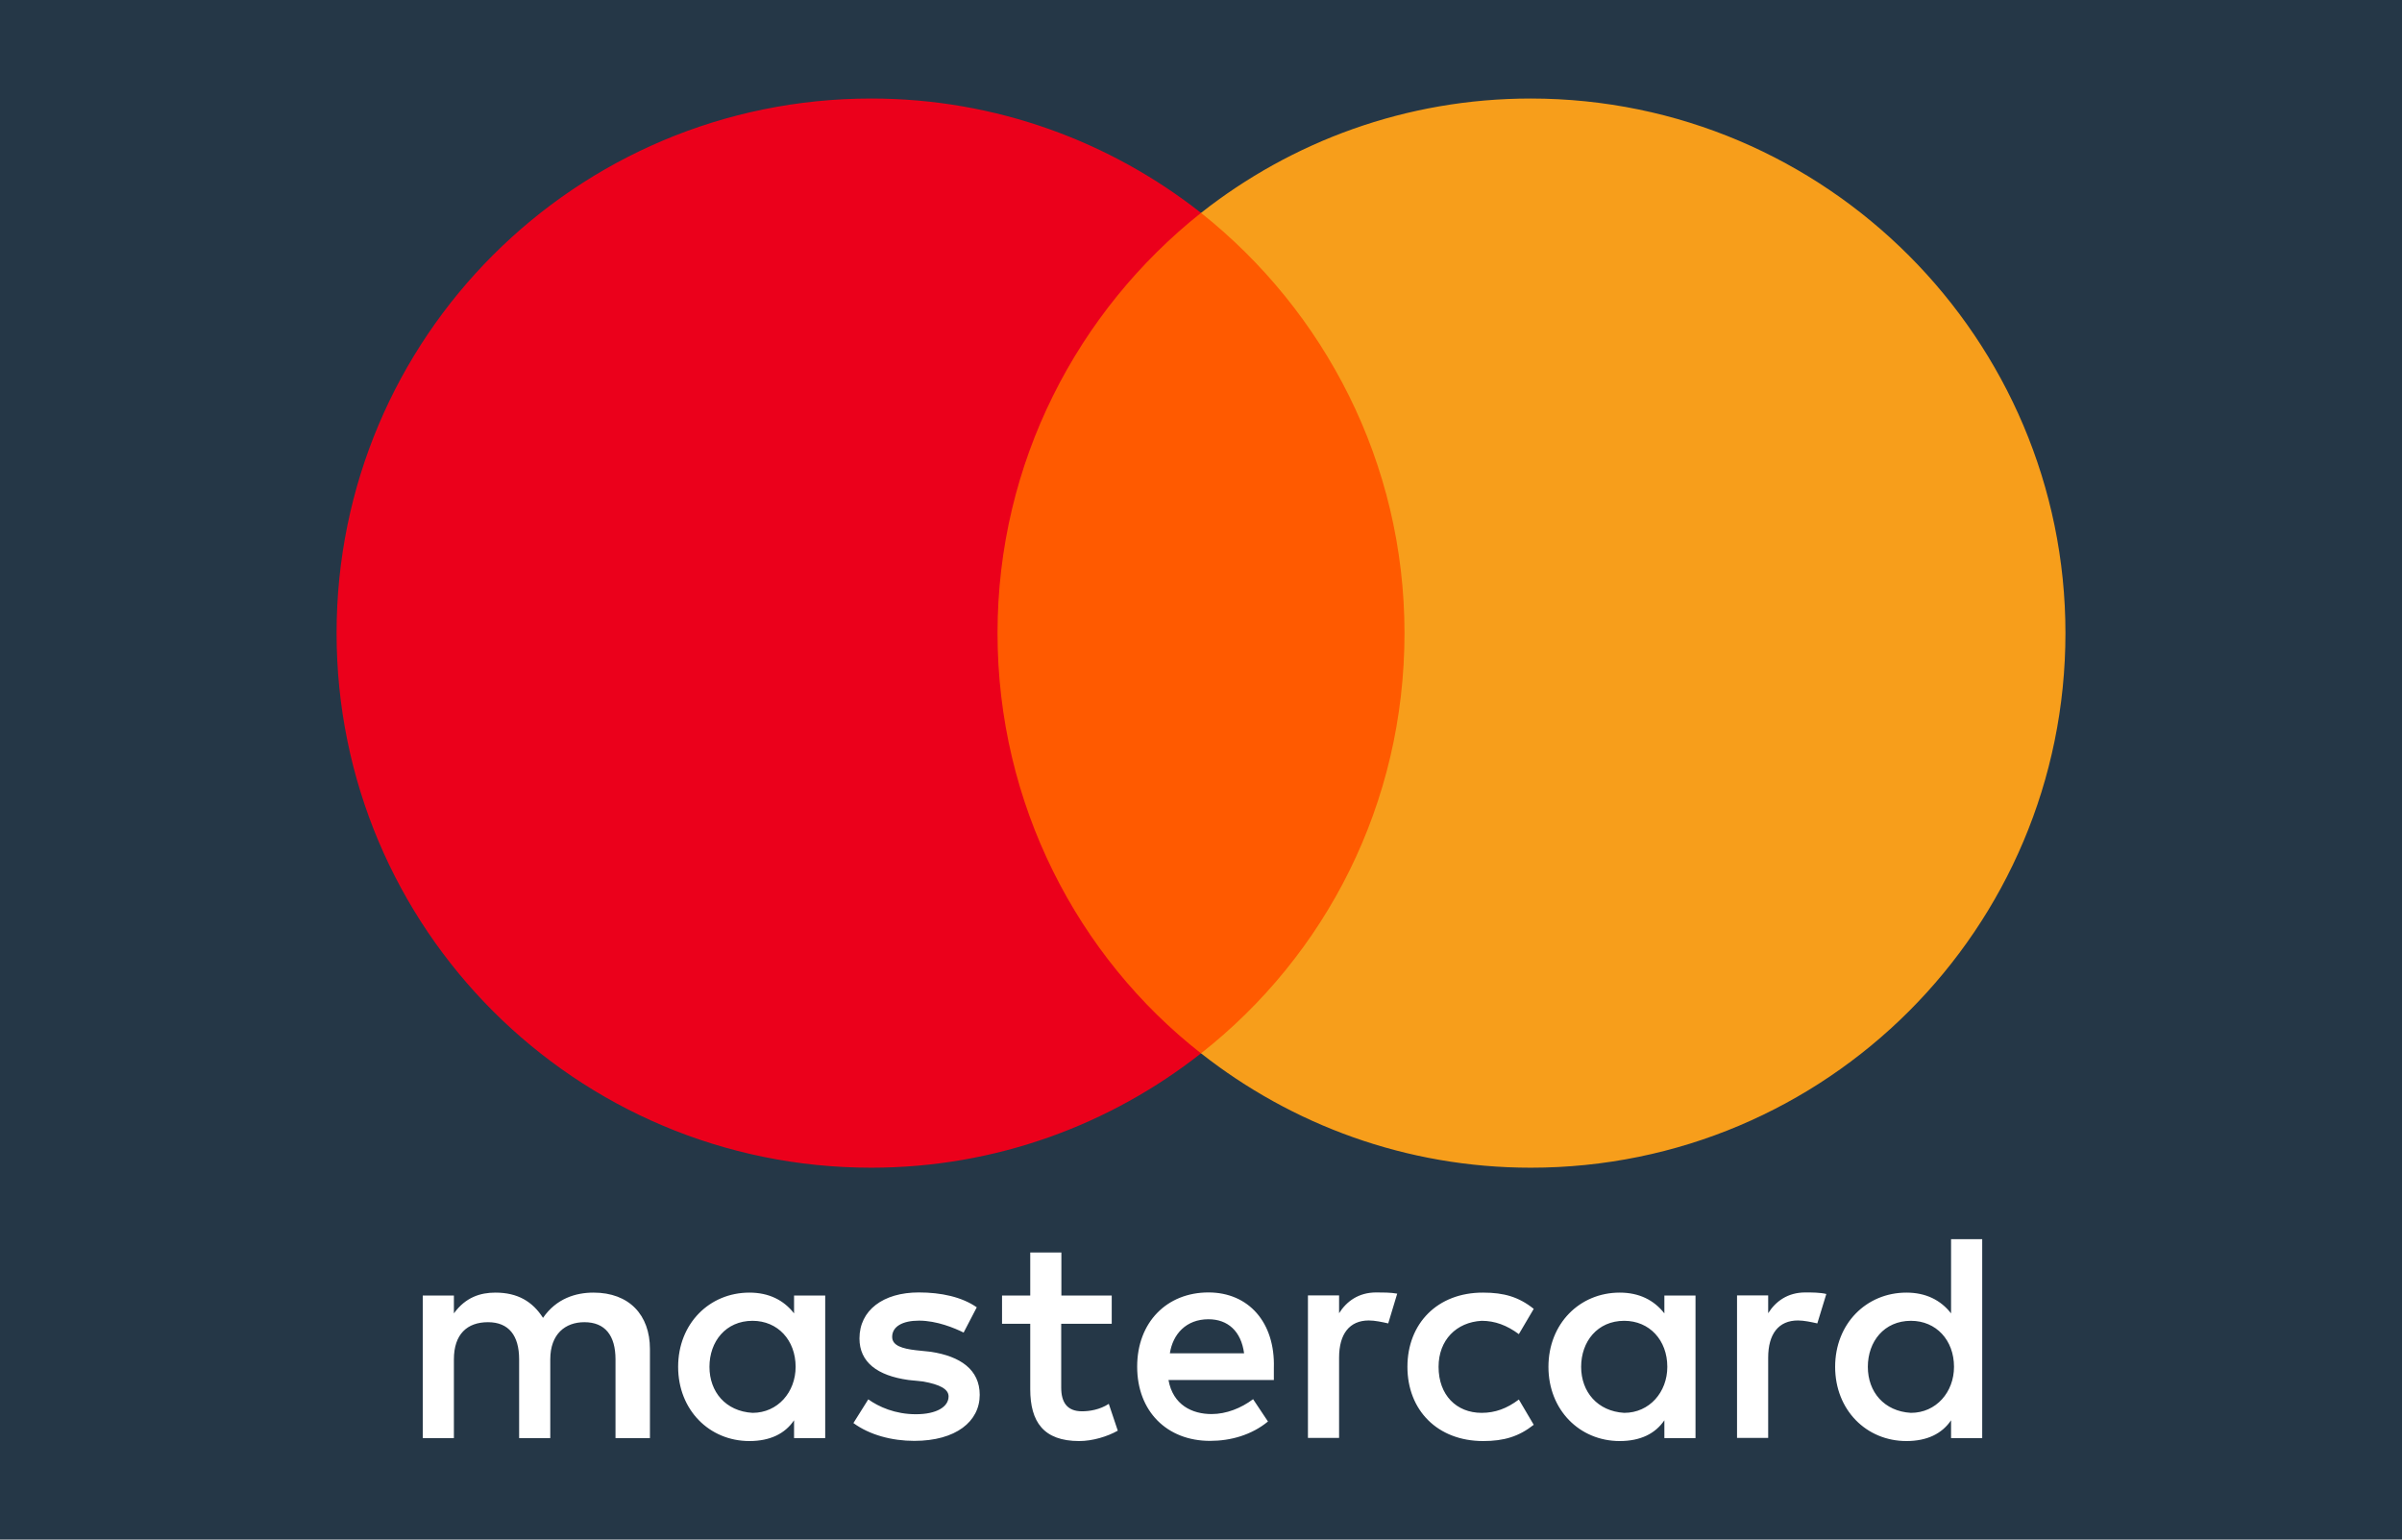
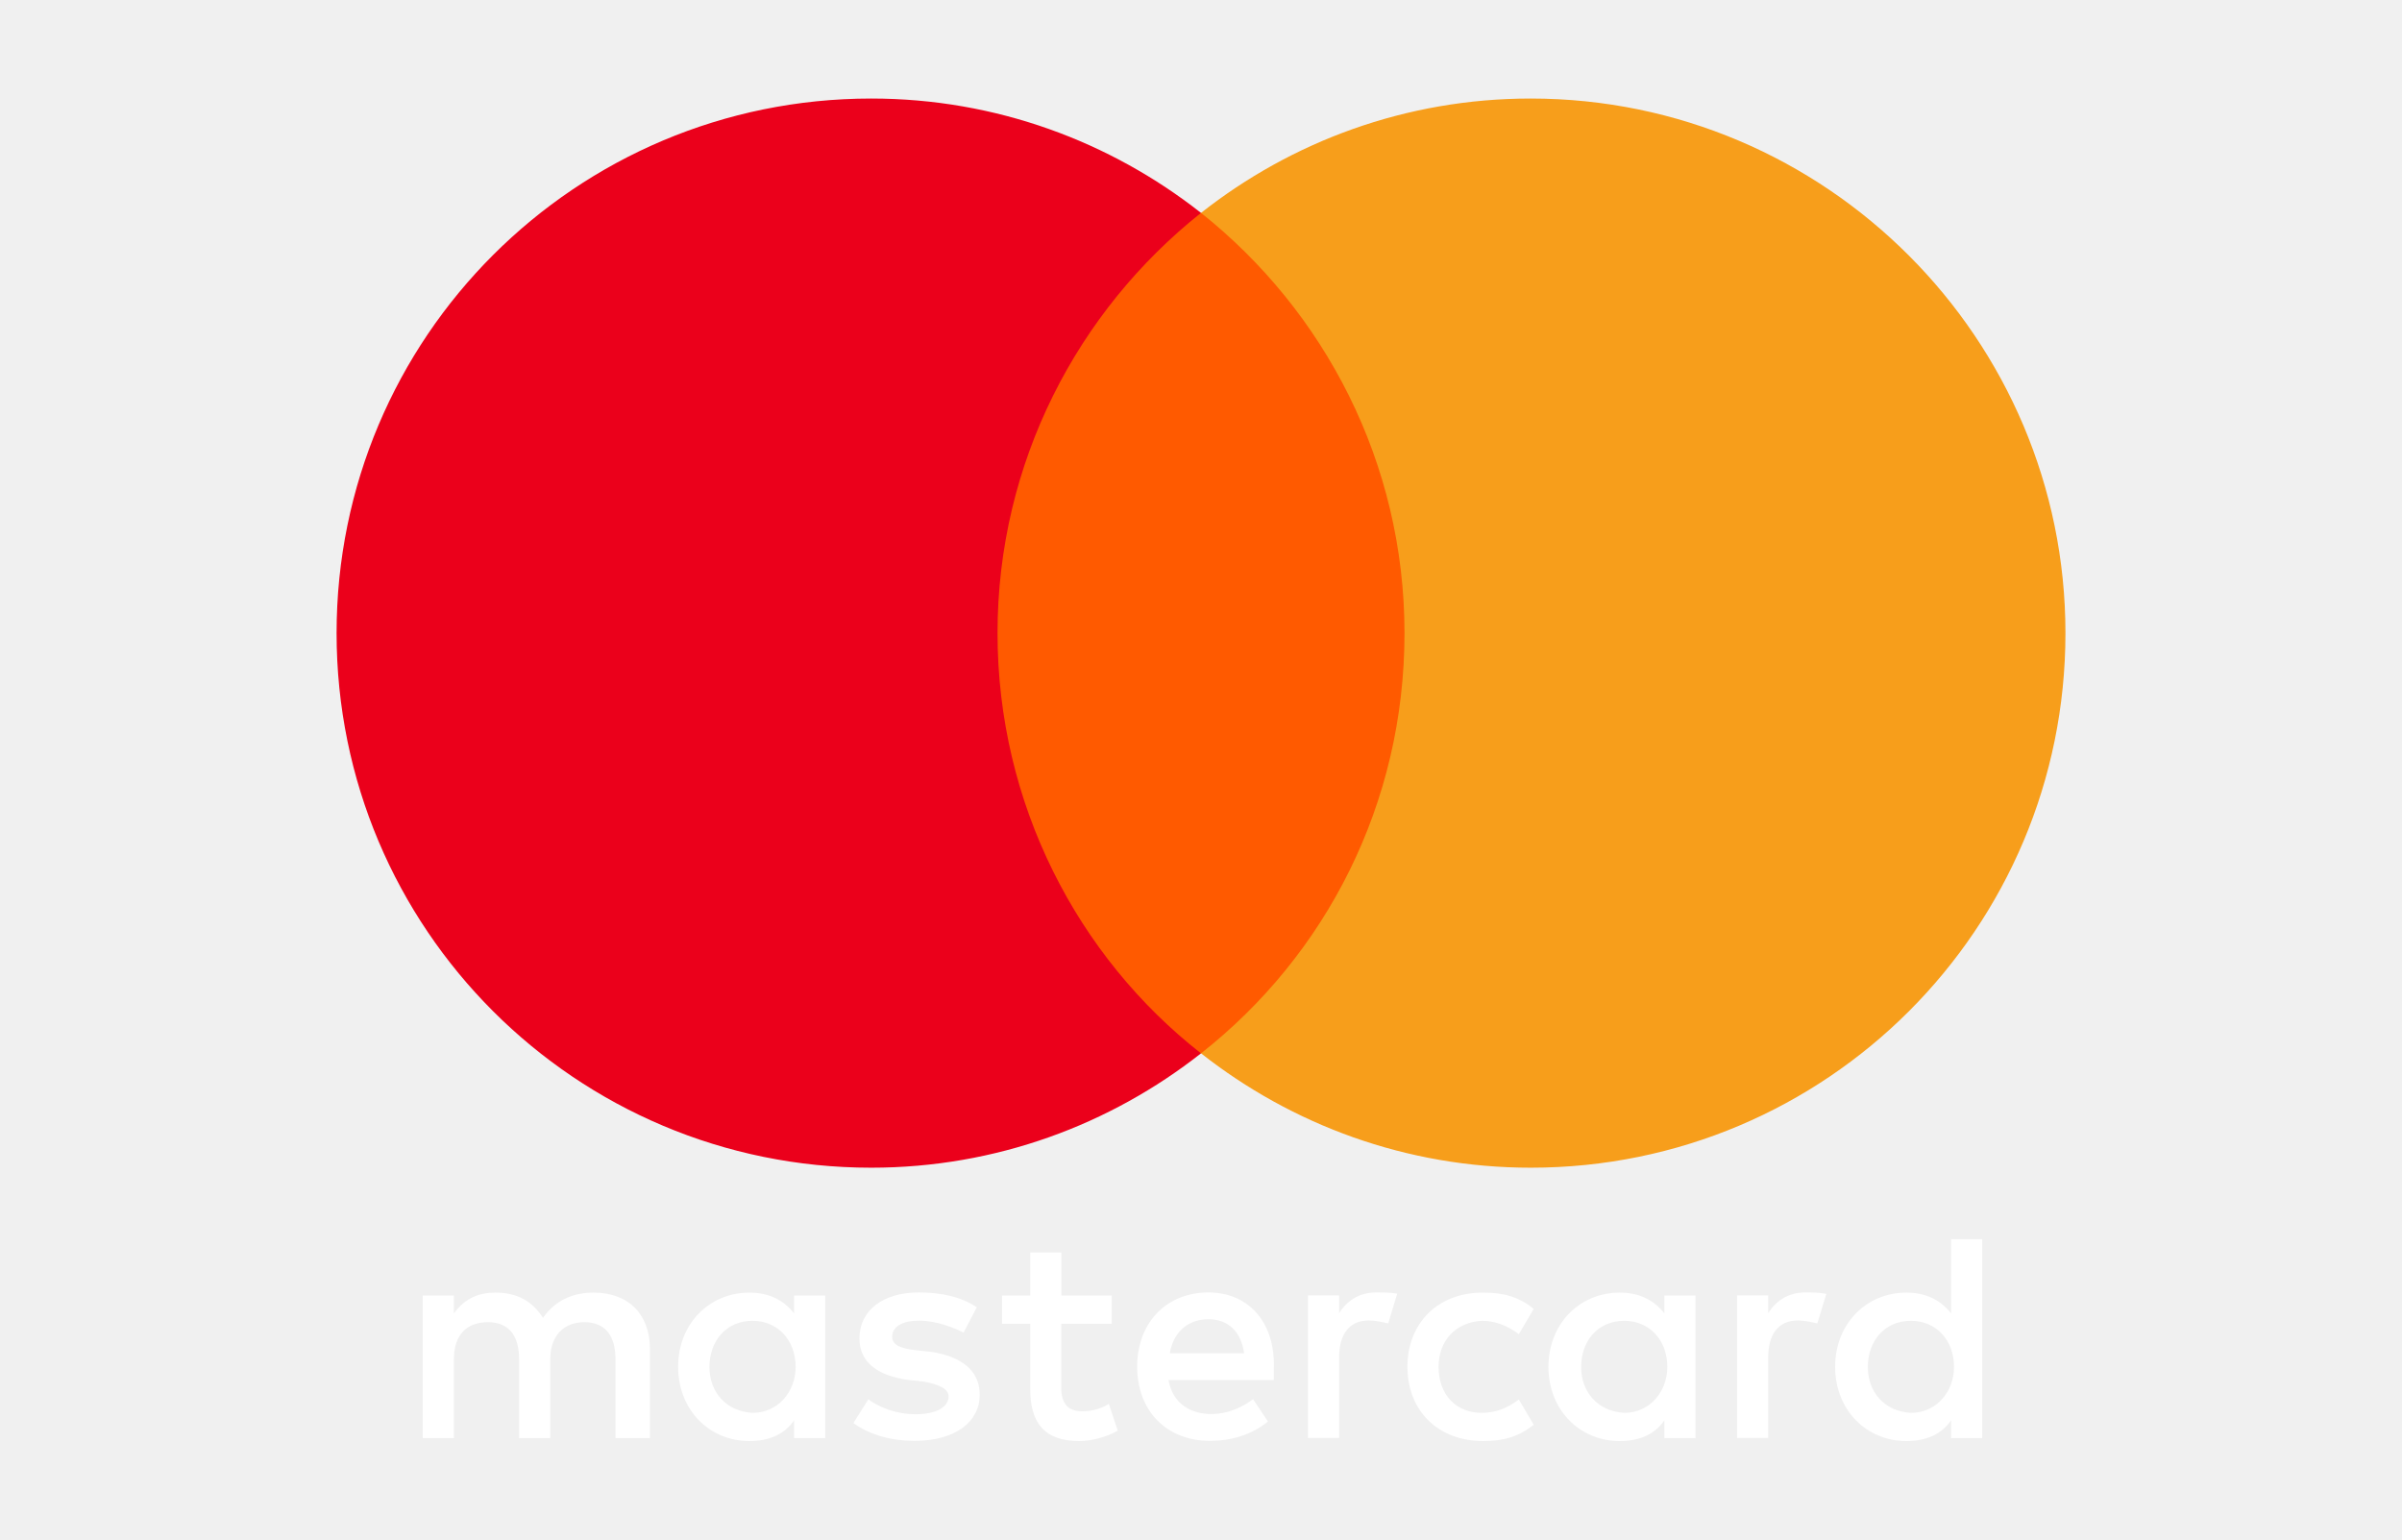
<svg xmlns="http://www.w3.org/2000/svg" width="780" height="500" viewBox="0 0 780 500" fill="none">
  <g clip-path="url(#clip0_6278_125825)">
-     <path d="M780 0H0V500H780V0Z" fill="#253747" />
    <path d="M211.053 467.045V438.109C211.053 427.041 204.311 419.793 192.736 419.793C186.949 419.793 180.657 421.703 176.33 427.996C172.959 422.715 168.127 419.793 160.879 419.793C156.047 419.793 151.215 421.254 147.395 426.535V420.748H137.281V467.045H147.395V441.481C147.395 433.278 151.721 429.401 158.463 429.401C165.205 429.401 168.577 433.727 168.577 441.481V467.045H178.69V441.481C178.69 433.278 183.522 429.401 189.759 429.401C196.501 429.401 199.872 433.727 199.872 441.481V467.045H211.053ZM361.068 420.748H344.662V406.758H334.549V420.748H325.391V429.906H334.549V451.145C334.549 461.764 338.875 468 350.449 468C354.776 468 359.608 466.539 362.979 464.629L360.057 455.92C357.135 457.831 353.764 458.336 351.348 458.336C346.516 458.336 344.606 455.415 344.606 450.639V429.906H361.012V420.748H361.068ZM446.92 419.737C441.133 419.737 437.256 422.658 434.84 426.479V420.692H424.727V466.989H434.84V440.919C434.84 433.221 438.211 428.839 444.504 428.839C446.414 428.839 448.83 429.345 450.797 429.794L453.718 420.13C451.696 419.737 448.83 419.737 446.92 419.737ZM317.187 424.569C312.356 421.198 305.613 419.737 298.365 419.737C286.791 419.737 279.094 425.524 279.094 434.682C279.094 442.38 284.881 446.762 294.994 448.167L299.826 448.672C305.108 449.628 308.029 451.088 308.029 453.504C308.029 456.875 304.152 459.291 297.41 459.291C290.668 459.291 285.33 456.875 281.959 454.459L277.127 462.157C282.409 466.034 289.657 467.944 296.904 467.944C310.389 467.944 318.143 461.651 318.143 452.999C318.143 444.796 311.85 440.469 302.242 439.008L297.41 438.503C293.084 437.997 289.713 437.042 289.713 434.176C289.713 430.805 293.084 428.895 298.421 428.895C304.209 428.895 309.996 431.311 312.917 432.772L317.187 424.569ZM586.26 419.737C580.473 419.737 576.596 422.658 574.18 426.479V420.692H564.067V466.989H574.18V440.919C574.18 433.221 577.551 428.839 583.844 428.839C585.754 428.839 588.17 429.345 590.137 429.794L593.059 420.242C591.092 419.737 588.227 419.737 586.26 419.737ZM457.033 443.897C457.033 457.887 466.697 468 481.643 468C488.385 468 493.217 466.539 498.049 462.719L493.217 454.516C489.34 457.437 485.519 458.842 481.137 458.842C472.934 458.842 467.147 453.055 467.147 443.897C467.147 435.188 472.934 429.401 481.137 428.951C485.463 428.951 489.34 430.412 493.217 433.278L498.049 425.074C493.217 421.198 488.385 419.793 481.643 419.793C466.697 419.737 457.033 429.906 457.033 443.897ZM550.582 443.897V420.748H540.469V426.535C537.098 422.209 532.266 419.793 525.973 419.793C512.938 419.793 502.825 429.906 502.825 443.897C502.825 457.887 512.938 468 525.973 468C532.715 468 537.547 465.584 540.469 461.258V467.045H550.582V443.897ZM513.444 443.897C513.444 435.693 518.725 428.951 527.434 428.951C535.637 428.951 541.424 435.244 541.424 443.897C541.424 452.1 535.637 458.842 527.434 458.842C518.781 458.336 513.444 452.043 513.444 443.897ZM392.42 419.737C378.935 419.737 369.271 429.401 369.271 443.84C369.271 458.336 378.935 467.944 392.926 467.944C399.668 467.944 406.41 466.034 411.748 461.651L406.916 454.403C403.039 457.325 398.207 459.235 393.431 459.235C387.139 459.235 380.902 456.314 379.441 448.167H413.658C413.658 446.706 413.658 445.751 413.658 444.29C414.108 429.401 405.399 419.737 392.42 419.737ZM392.42 428.446C398.713 428.446 403.039 432.322 403.994 439.514H379.891C380.846 433.278 385.172 428.446 392.42 428.446ZM643.682 443.897V402.432H633.568V426.535C630.197 422.209 625.365 419.793 619.073 419.793C606.037 419.793 595.924 429.906 595.924 443.897C595.924 457.887 606.037 468 619.073 468C625.815 468 630.647 465.584 633.568 461.258V467.045H643.682V443.897ZM606.543 443.897C606.543 435.693 611.825 428.951 620.533 428.951C628.736 428.951 634.524 435.244 634.524 443.897C634.524 452.1 628.736 458.842 620.533 458.842C611.825 458.336 606.543 452.043 606.543 443.897ZM267.969 443.897V420.748H257.855V426.535C254.484 422.209 249.652 419.793 243.36 419.793C230.325 419.793 220.211 429.906 220.211 443.897C220.211 457.887 230.325 468 243.36 468C250.102 468 254.934 465.584 257.855 461.258V467.045H267.969V443.897ZM230.381 443.897C230.381 435.693 235.662 428.951 244.371 428.951C252.574 428.951 258.361 435.244 258.361 443.897C258.361 452.1 252.574 458.842 244.371 458.842C235.662 458.336 230.381 452.043 230.381 443.897Z" fill="white" />
    <path d="M465.738 69.139H313.812V342.088H465.738V69.139Z" fill="#FF5A00" />
    <path d="M323.926 205.613C323.926 150.158 349.996 100.94 390 69.139C360.559 45.99 323.42 32 282.91 32C186.945 32 109.297 109.648 109.297 205.613C109.297 301.578 186.945 379.227 282.91 379.227C323.42 379.227 360.559 365.237 390 342.088C349.94 310.737 323.926 261.069 323.926 205.613Z" fill="#EB001B" />
    <path d="M670.711 205.613C670.711 301.578 593.062 379.227 497.098 379.227C456.588 379.227 419.449 365.237 390.008 342.088C430.518 310.231 456.082 261.069 456.082 205.613C456.082 150.158 430.012 100.94 390.008 69.139C419.393 45.99 456.532 32 497.041 32C593.062 32 670.711 110.154 670.711 205.613Z" fill="#F79E1B" />
  </g>
  <defs>
    <clipPath id="clip0_6278_125825">
      <rect width="780" height="500" fill="white" />
    </clipPath>
  </defs>
</svg>
